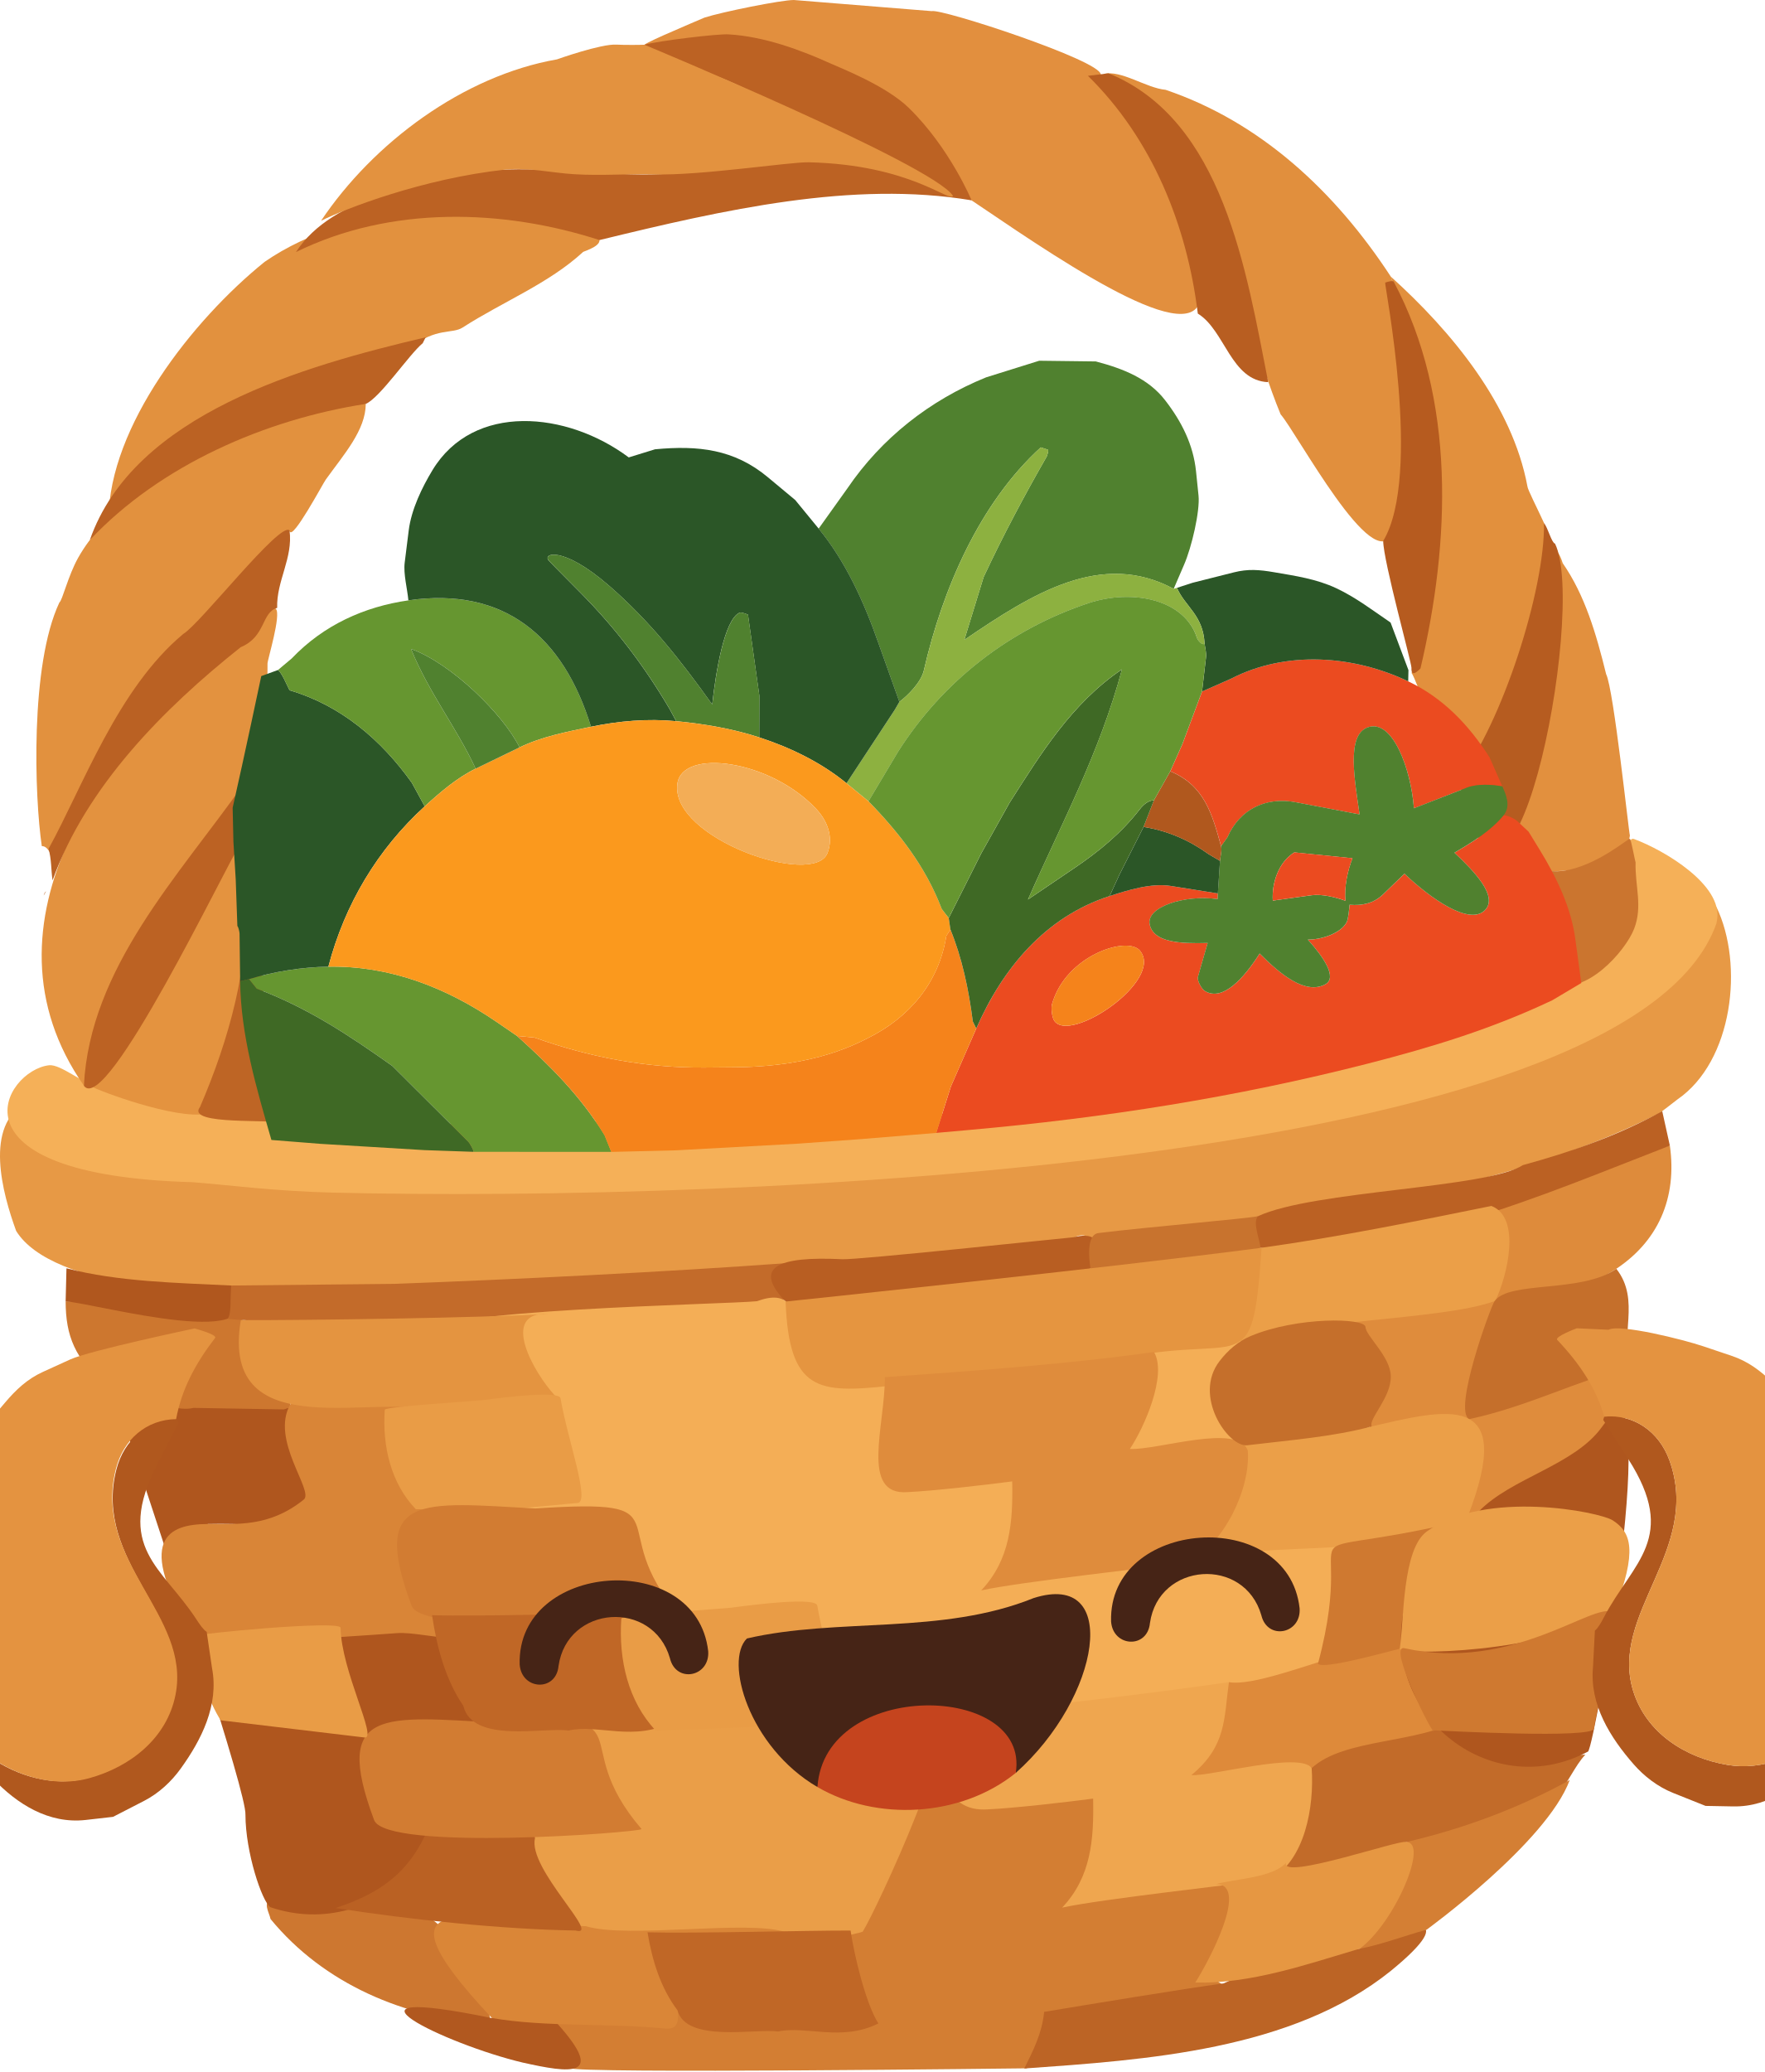
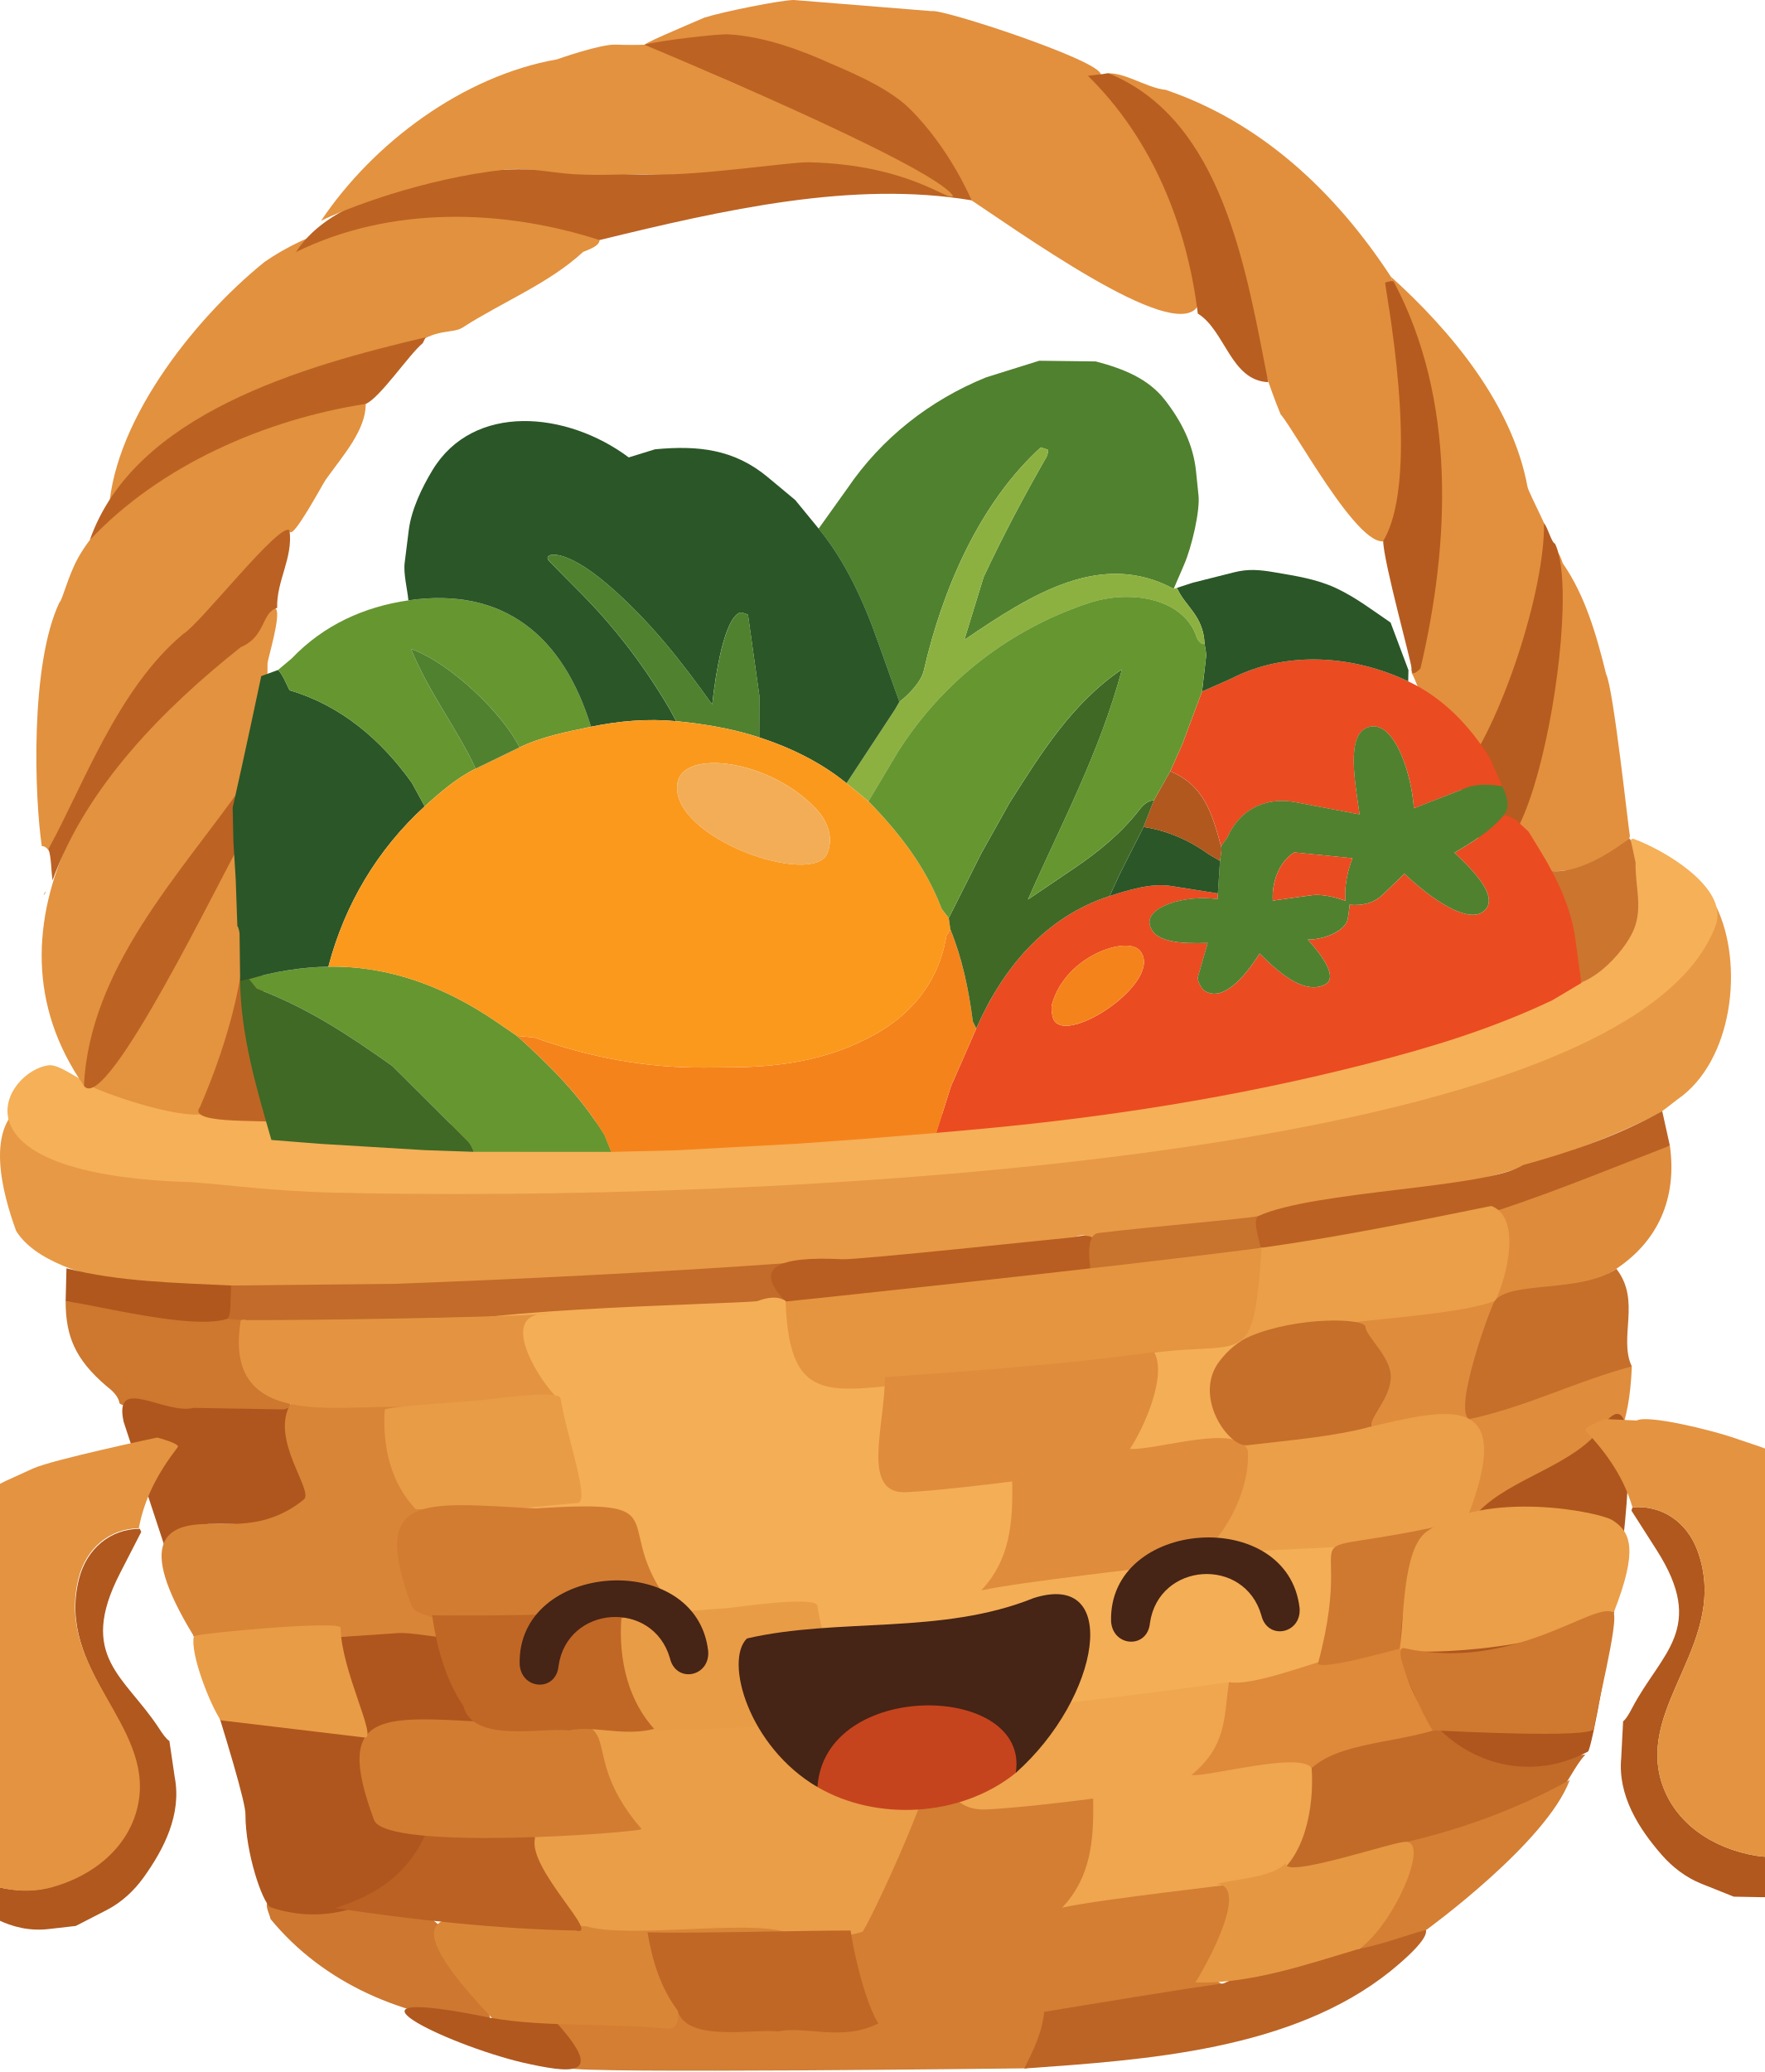
<svg xmlns="http://www.w3.org/2000/svg" width="534" height="627" viewBox="0 0 534 627" fill="none">
  <g id="cesto">
    <g id="corpo">
      <path d="M519.51 274.461C527.873 291.803 524.535 321.143 507.693 332.701C507.693 332.701 502.015 337.133 502.043 336.969C448.676 363.778 386.763 368.094 330.057 375.547C329.626 372.89 324.216 373.389 324.274 376.4C296.382 377.59 264.873 386.021 238.65 382.443C194.088 387.728 26.303 407.208 4.885 372.477C0.751 361.14 -4.956 340.518 8.012 333.593C30.159 377.292 202.634 355.213 250.716 355.05C339.227 343.357 461.02 342.916 519.49 274.461" fill="#E79945" />
      <path d="M519.5 279.449C493.632 352.834 223.994 363.883 100.618 360.891C82.989 360.459 68.717 358.531 58.185 357.735C-17.895 355.587 1.317 323.877 14.841 322.352C18.352 321.959 25.229 328.021 28.874 328.404C33.957 328.941 41.448 330.083 49.217 331.464C65.187 334.303 99.103 340.422 118.631 340.298C172.44 339.952 267.598 337.727 290.828 336.902C331.87 330.764 381.593 324.433 423.978 313.019C442.528 307.389 465.433 298.786 478.544 290.575C496.03 283.535 489.977 252.19 494.581 253.897C503.847 257.331 521.428 267.815 519.701 278.298" fill="#F5B058" />
      <path d="M286.004 518.845C315.709 522.777 345.769 527.947 325.876 574.716L366.074 568.567C366.697 571.128 371.426 569.881 373.143 569.881C376.02 580.998 360.77 595.433 369.719 600.354L369.162 602.378L317.454 610.578L310.807 625.886C310.807 625.886 173.505 627.584 172.334 625.79C169.006 624.352 172.21 619.009 169.275 614.77C167.155 616.631 166.637 614.894 167.999 612.401C176.746 607.595 191.968 613.494 202.692 611.614C202.883 607.01 207.305 607.269 209.78 611.902C226.507 613.427 246.122 614.559 262.6 611.259C258.888 603.567 256.481 595.376 255.368 586.695C250.688 584.269 277.966 513.263 285.994 518.845H286.004Z" fill="#D37E33" />
      <path d="M479.83 530.987C476.722 534.172 474.42 539.965 471.466 542.756C457.999 548.943 440.562 558.908 425.484 557.431C427.584 560.97 392.326 566.265 391.501 567.282C388.278 567.138 386.705 566.418 389.247 563.685C404.047 513.329 385.602 538.344 436.955 520.043C456.225 520.225 444.235 533.001 479.83 530.978V530.987Z" fill="#C26B29" />
      <path d="M421.014 596.353C391.108 620.447 346.958 623.315 310.011 625.943C312.706 620.486 315.335 615.479 316.035 608.803C327.909 606.827 358.842 601.715 370.304 600.19C382.331 594.704 398.014 590.292 411.538 589.668C426.836 580.604 442.749 578.638 421.004 596.353H421.014Z" fill="#BC6425" />
      <path d="M73.685 399.487C78.577 403.899 87.871 424.933 87.871 424.933C89.665 436.482 36.508 426.458 36.173 424.607C35.914 423.197 35.089 421.634 32.288 419.495C22.601 411.237 19.896 404.225 19.867 393.799C35.501 393.54 72.793 398.672 73.685 399.487Z" fill="#CD772F" />
      <path d="M505.41 346.676C507.625 362.359 502.014 375.921 488.164 384.611C473.288 393.953 449.99 397.742 449.75 394.826C449.184 388.169 450.086 380.371 450.143 378.415C451.179 376.583 452.675 365.044 455.006 363.96C464.435 359.577 491.07 349.899 505.41 346.667V346.676Z" fill="#DE8B3B" />
      <path d="M101.558 577.391C111.869 577.516 126.17 574.849 133.585 583.367C133.095 594.896 152.202 607.777 147.492 612.419C122.324 610.578 98.01 600.372 81.877 580.7C81.474 578.619 79.21 575.482 82.529 574.504C85.483 575.128 101.223 573.142 101.558 577.391Z" fill="#CD7730" />
      <path d="M475.101 538.651C468.089 557.604 431.766 583.952 431.766 583.952C425.417 585.65 417.993 588.499 411.547 589.688C415.336 580.336 427.815 569.67 425.493 557.441C442.634 553.461 459.428 547.313 475.101 538.651Z" fill="#D47F34" />
      <path d="M69.964 389.004C84.677 410.029 29.497 394.5 19.867 393.8L20.117 383.796C35.808 387.892 53.62 388.189 69.954 389.004H69.964Z" fill="#B0571E" />
      <path d="M148.864 610.684C152.038 608.334 165.303 610.012 168.584 612.247C183.69 629.042 172.43 627.315 158.215 624.15C134.822 618.635 96.091 599.836 148.854 610.684H148.864Z" fill="#B1581F" />
      <path d="M238.66 382.194L239.878 383.882C237.461 391.498 245.029 388.055 247.446 391.834C250.141 395.891 238.919 395.824 237.595 393.359C213.031 397.08 183.317 400.754 158.177 397.963C132.088 402.787 68.516 399.516 68.909 399.037C70.002 397.685 69.666 394.088 69.954 389.004L119.408 388.505C155.894 387.163 202.519 384.851 238.65 382.185L238.66 382.194Z" fill="#C36B2A" />
      <path d="M505.41 346.676C465.557 362.1 424.774 380.419 381.449 377.638C379.137 374.597 376.298 370.089 380.778 368.017C397.611 360.229 450.134 359.606 460.934 352.566C475.417 348.614 489.891 343.588 503.099 336.241L505.41 346.676Z" fill="#BB6123" />
      <path d="M324.974 374.396C335.467 371.71 332.618 381.388 328.35 386.03C299.134 387.479 265.593 399.756 238.257 394.356C227.418 383.479 235.235 380.074 254.956 381.052C259.512 381.282 318.624 374.99 324.983 374.396H324.974Z" fill="#B85E22" />
      <path d="M380.777 368.008C378.878 369.888 381.641 375.988 381.449 377.628C380.183 388.534 342.574 381.398 330.124 384.179C330.124 384.179 328.053 373.677 332.474 373.13C346.986 371.327 378.811 368.641 380.768 368.008H380.777Z" fill="#C8732E" />
      <path d="M85.953 426.488C91.372 424.464 92.792 427.514 90.212 435.648C98.029 475.328 105.107 460.231 62.866 461.18C66.338 505.887 116.032 477.227 137.028 491.586C141.872 494.895 148.24 504.419 149.353 513.215C159.376 524.206 139.052 524.139 131.292 524.561C145.689 555.849 114.085 588.077 81.838 577.133C79.268 575.397 74.299 560.453 74.29 549.173C74.654 542.498 51.126 471.961 37.429 430.267C34.226 415.87 49.85 428.214 58.569 426.037L85.943 426.498L85.953 426.488Z" fill="#AF561E" />
      <path d="M229.116 393.751C248.319 386.721 234.977 416.052 250.093 418.095C292.411 417.606 361.326 397.55 401.965 396.293C406.972 386.165 406.713 454.341 403.797 502.27C403.27 511.123 274.436 522.009 227.15 523.026C220.388 522.163 169.956 516.801 148.25 489.974C123.37 459.233 127.523 406.393 130.698 403.583C126.487 396.312 220.158 394.711 229.116 393.751Z" fill="#F4AE56" />
      <path d="M282.656 518.528C293.312 518.193 264.797 578.84 261.104 584.547C260.826 584.988 199.996 599.183 175.969 584.345C153.007 570.159 155.703 527.727 168.047 523.746C191.009 516.332 263.281 519.814 282.656 518.528Z" fill="#EA9E48" />
      <path d="M371.953 509.032C376.03 515.996 370.802 528.005 366.467 534.45C374.792 534.901 394.302 526.47 396.997 535.035C397.802 546.746 394.992 562.899 384.451 568.701C373.852 570.255 333.453 574.629 321.473 577.257C330.268 567.963 331.103 556.626 330.853 544.272C323.142 545.298 306.846 547.168 299.173 547.514C284.718 548.607 284.085 533.548 283.989 518.988C309.733 517.185 346.689 512.658 371.953 509.032Z" fill="#EFA64F" />
      <path d="M177.37 582.887C190.079 586.753 226.392 580.835 237.806 584.691C239.974 588.412 198.913 586.014 198.28 586.695C199.546 593.285 201.627 599.749 205.32 605.379C204.706 608.756 206.874 614.28 201.387 613.868C184.66 612.142 165.189 613.504 148.874 610.664C109.241 568.51 144.759 581.813 177.37 582.878V582.887Z" fill="#DA8637" />
      <path d="M205.042 608.305C199.996 601.649 197.397 593.323 195.978 584.729C209.809 585.122 244.156 584.154 257.44 584.192C258.466 591.299 261.977 606.253 265.852 612.305C254.802 617.878 243.887 612.919 235.523 614.741C228.675 613.782 207.718 618.261 205.042 608.315V608.305Z" fill="#C06726" />
      <path d="M425.484 557.431C432.764 557.086 422.088 581.976 411.538 589.678C395.529 594.416 378.581 600.373 361.767 599.931C365.69 593.831 378.313 570.294 368.078 570.121C373.661 568.577 385.199 568.241 389.247 563.695C387.453 569.171 424.246 556.415 425.484 557.431Z" fill="#E69742" />
      <path d="M434.384 502.472C436.063 508.706 438.47 514.989 442.393 520.12C428.994 527.832 406.943 525.885 396.997 535.045C393.62 529.913 365.767 537.711 360.597 537.145C371.301 528.35 370.428 519.88 371.953 509.032C385.794 511.43 435.075 484.679 434.375 502.462L434.384 502.472Z" fill="#DE8A3A" />
      <path d="M132.29 427.639C130.045 437.201 128.798 451.138 134.822 459.032C137.316 460.902 150.178 487.413 150.178 487.413C148.413 501.292 129.355 493.542 120.185 494.194C103.323 495.393 60.737 498.511 58.684 495.154C40.518 465.516 51.059 461.247 62.876 461.171C71.575 461.113 81.445 462.235 91.938 453.785C95.17 451.186 81.656 435.763 87.881 424.924C88.399 424.013 138.045 421.308 132.299 427.639H132.29Z" fill="#D98537" />
      <path d="M165.898 397.588C151.108 396.898 161.448 415.352 168.076 422.44C156.345 425.95 142.466 421.538 132.29 427.638C117.068 420.215 66.223 439.436 72.88 399.487C94.019 399.526 145.555 398.806 165.908 397.588H165.898Z" fill="#E49440" />
      <path d="M443.823 425.557C457.241 425.461 493.027 408.206 493.891 413.683C492.461 449.718 475.619 451.138 445.751 460.883C439.411 455.905 455.563 434.871 440.331 428.962C386.015 442.486 438.758 419.591 409.034 402.749C401.188 395.21 455.448 389.464 453.846 394.279C453.846 394.279 451.486 419.438 443.823 425.567V425.557Z" fill="#DF8C3C" />
      <path d="M451.39 364.929C460.474 368.401 456.273 386.002 452.58 393.646C436.054 399.794 390.312 399.228 377.497 406.767C367.887 405.185 377.986 379.364 381.833 377.58C404.872 374.386 428.38 369.6 451.39 364.929Z" fill="#EB9F48" />
      <path d="M161.927 556.251C159.635 565.459 182.386 586.378 174.195 584.182C152.096 583.846 123.513 580.844 101.568 577.382C117.356 572.193 125.537 564.778 131.014 549.777C139.474 552.405 160.163 546.871 161.937 556.251H161.927Z" fill="#BA6123" />
      <path d="M381.842 377.581C378.984 419.716 376.586 402.394 336.321 411.698C328.475 412.494 275.846 419.333 269.334 419.352C247.733 421.702 238.784 421.078 237.777 393.857C237.777 393.857 334.94 383.748 381.842 377.581Z" fill="#E59540" />
      <path d="M212.782 519.986C212.782 519.986 148.653 526.058 147.569 520.466C141.181 513.32 134.131 498.117 138.889 490.665L180.621 487.576C191.623 484.689 238.478 519.603 212.782 519.986Z" fill="#F2AA54" />
      <path d="M174.732 454.821L141.239 457.909C141.239 457.909 141.574 457.928 139.263 456.854L125.854 456.701C118.286 448.817 115.687 437.594 116.454 426.574C116.943 425.624 143.665 423.965 146.178 423.687C153.602 422.708 169.265 420.809 169.658 423.14C171.807 435.782 178.799 454.715 174.742 454.83L174.732 454.821Z" fill="#E99C46" />
      <path d="M150.696 521.291C197.521 518.221 170.56 526.058 194.193 553.489C193.282 554.554 116.809 560.328 113.231 550.765C100.378 516.361 116.435 519.478 150.696 521.291Z" fill="#D27C32" />
      <path d="M444.11 459.243C422.884 472.124 383.712 465.928 360.597 472.335C377.152 453.766 373.257 437.816 375.147 437.365C380.537 436.885 409.12 431.197 414.002 431.917C437.924 426.363 459.265 420.416 444.11 459.253V459.243Z" fill="#EB9F48" />
      <path d="M455.822 457.008C438.758 465.046 431.872 484.066 434.385 502.472C433.991 501.014 432.86 499.729 433.445 496.573C430.375 496.669 401.198 505.752 398.896 503.479C412.727 451.8 379.387 476.863 455.822 457.008Z" fill="#CF7930" />
      <path d="M410.482 427.418L410.693 421.5C410.789 423.159 412.842 425.768 410.482 427.418Z" fill="#EB9F48" />
      <path d="M425.522 484.584C416.372 517.789 450.594 546.036 480.645 530.028C482.908 527.899 504.173 404.676 484.894 431.744C476.559 443.455 457.443 447.129 447.487 457.459C431.651 473.879 423.019 484.852 425.522 484.584Z" fill="#AF561E" />
      <path d="M493.881 413.472C476.703 418.076 462.239 425.663 444.715 429.432C439.612 427.063 451.141 395.449 452.359 393.732C456.762 387.479 478.784 391.373 489.2 383.939C496.787 393.598 489.795 404.734 493.881 413.481V413.472Z" fill="#C56F2B" />
      <path d="M349.269 409.108C353.346 416.071 346.305 432.012 341.97 438.458C350.296 438.909 374.984 430.459 377.67 439.024C378.475 450.735 370.495 466.907 359.954 472.709C349.356 474.263 308.956 478.637 296.976 481.265C305.772 471.971 306.606 460.634 306.357 448.28C298.645 449.306 282.349 451.176 274.676 451.522C260.221 452.615 267.904 431.293 267.818 416.733C293.562 414.93 324.015 412.743 349.269 409.117V409.108Z" fill="#DF8C3C" />
      <g>
        <path d="M488.529 487.663C467.303 500.544 423.373 500.88 423.661 498.904C424.975 490.157 424.39 468.758 431.871 463.415C449.769 450.62 484.126 457.497 488.116 460.068C493.66 463.646 495.78 469.074 488.529 487.663Z" fill="#EB9F48" />
        <path d="M433.905 523.621C436.974 523.717 482.62 526.249 482.496 523.027C482.39 520.331 490.495 489.13 488.183 487.874C482.179 484.603 458.152 506.03 425.023 498.76C419.729 497.599 434.49 526.767 433.905 523.621Z" fill="#CF7930" />
        <path d="M66.827 520.581C63.595 515.91 57.466 500.333 58.674 495.153C59.307 494.3 103.074 490.214 103.093 492.573C103.208 505.397 114.382 526.316 110.354 525.779" fill="#E99C46" />
        <path d="M415.153 431.648C403.241 434.842 390.206 435.801 377.497 437.346C371.876 438.027 360.875 422.507 369.152 411.832C371.665 408.59 374.763 405.885 378.494 404.312C392.661 398.366 413.158 398.778 413.273 401.54C413.389 404.303 420.784 410.393 420.947 416.398C421.119 422.901 414.098 429.375 415.163 431.648H415.153Z" fill="#C56F2B" />
        <path d="M162.052 456.471C208.878 453.402 181.916 461.238 205.55 488.67C204.638 489.734 128.165 495.509 124.587 485.946C111.735 451.541 127.791 454.658 162.052 456.471Z" fill="#D27C32" />
        <path d="M140.231 516.197C134.956 508.457 132.251 498.77 130.764 488.766C145.209 489.226 181.081 488.094 194.96 488.142C196.025 496.41 199.699 513.809 203.746 520.849C192.208 527.333 180.813 521.559 172.065 523.679C164.91 522.557 143.022 527.774 140.231 516.197Z" fill="#C06726" />
        <path d="M253.028 521.626L198.528 523.746C190.088 514.855 187.191 502.203 188.054 489.773C188.601 488.708 218.393 486.838 221.193 486.512C229.461 485.409 246.927 483.27 247.369 485.888C249.766 500.141 257.564 521.502 253.037 521.626H253.028Z" fill="#E99C46" />
      </g>
    </g>
    <g id="rosto">
      <g id="boca" transform="translate(277.0 516.0) scale(1.18) translate(-277.0 -512.0)">
        <path d="M302.789 529.376C294.08 505.292 260.97 510.251 251.925 532.992C234.286 522.652 228.004 500.63 233.835 494.895C257.085 489.485 283.807 494.05 307.364 484.536C329.866 477.352 324.59 510.03 302.779 529.376H302.789Z" fill="#462416" />
        <path d="M302.789 529.376C288.574 540.848 266.878 541.749 251.925 532.983C253.814 505.138 306.558 506.241 302.789 529.376Z" fill="#C5441E" />
      </g>
      <g id="olho-esq" transform="translate(185.0 490.0) rotate(-4.0) scale(1.3 1.3)">
        <path d="M-22 9C-21-15 21-15 22 9C22 15 14 16 13 10C10-4-10-4-13 10C-14 16-22 15-22 9Z" fill="#462416" />
      </g>
      <g id="olho-dir" transform="translate(364.0 477.0) rotate(-4.0) scale(-1.3 1.3)">
        <path d="M-22 9C-21-15 21-15 22 9C22 15 14 16 13 10C10-4-10-4-13 10C-14 16-22 15-22 9Z" fill="#462416" />
      </g>
    </g>
    <g id="alca">
      <path d="M333.146 22.521C340.474 32.151 369.421 83.686 362.285 93.009C354.362 103.368 308.927 70.421 289.092 57.29C263.646 37.474 196.371 15.001 195.325 13.562C194.193 13.812 197.099 12.316 201.109 10.551C206.432 8.201 213.204 5.333 213.204 5.333C218.527 3.606 236.434 0 240.271 0L281.975 3.367C284.968 2.523 333.127 18.329 333.146 22.511V22.521Z" fill="#E28F3E" />
      <path d="M180.161 70.805C183.633 73.442 179.317 75.15 176.516 76.214C166.08 85.835 152.249 91.244 140.039 99.1C136.788 101.191 132.069 98.965 124.137 105.277C88.082 110.485 54.761 132.545 32.864 156.927C33.065 129.054 58.204 96.903 80.092 79.236C106.651 60.906 148.058 59.429 180.161 70.805Z" fill="#E2913E" />
      <path d="M420.937 83.686C422.683 86.065 428.783 139.816 421.445 161.32C415.71 174.585 392.604 131.107 387.597 125.38C373.133 90.314 370.399 44.687 333.98 22.396C339.304 21.044 346.852 26.636 352.799 27.182C381.516 36.937 404.056 57.875 420.937 83.686Z" fill="#E18F3D" />
      <path d="M110.708 122.225C110.66 130.176 104.119 137.447 98.604 145.12C97.702 146.377 88.542 163.584 87.679 160.773C87.65 160.697 81.176 167.727 77.522 171.717C70.098 179.813 61.744 188.579 54.147 195.984C36.892 213.815 25.066 235.06 17.632 258.617C15.273 260.66 15.196 255.979 12.654 256.046C10.458 241.285 9.038 201.202 17.987 182.287C18.869 181.741 20.596 174.25 23.646 168.802C27.483 161.944 32.969 156.62 36.46 153.455C56.9 134.915 89.281 118.571 110.708 122.215V122.225Z" fill="#E2913E" />
      <path d="M294.06 60.618C258.13 54.585 219.16 63.448 181.446 72.646C152.278 63.218 118.247 62.163 89.569 76.281C100.618 59.17 128.645 54.902 148.058 51.622C178.194 48.782 217.376 62.815 240.587 35.796C225.078 24.9 208.005 18.502 188.985 15.989C190.769 14.08 193.052 14.071 195.037 13.534C199.507 12.325 217.155 10.205 220.493 10.397C231.322 11.021 242.573 15.222 251.1 19.087C254.553 20.651 268.182 25.907 275.136 32.717C287.49 44.812 294.051 60.599 294.051 60.599L294.06 60.618Z" fill="#BC6223" />
      <path d="M441.636 235.463C438.183 233.228 428.495 204.866 427.248 203.715C434.087 163.104 435.142 122.628 420.927 83.686C439.41 100.337 457.721 122.561 462.296 147.163C462.315 148.046 465.212 153.657 467.331 158.289C468.051 159.853 468.674 181.587 463.485 201.039C459.025 217.757 448.964 232.902 441.645 235.463H441.636Z" fill="#E2903D" />
      <path d="M493.315 252.814C491.665 267 449.021 266.156 450.661 256.89C461.49 243.683 465.154 146.165 472.981 170.422C479.676 180.072 483.1 191.706 486.121 204.002C488.404 208.462 493.056 252.689 493.315 252.814Z" fill="#E2903E" />
      <path d="M335.505 22.185C370.274 36.304 377.228 82.142 383.847 115.645C372.481 115.175 370.821 99.982 362.534 94.889C359.273 68.167 348.694 41.982 329.28 22.943L335.515 22.185H335.505Z" fill="#B85E21" />
      <path d="M470.65 164.504C480.606 184.695 456.426 306.162 441.626 235.463C454.498 219.186 467.638 178.489 467.312 158.289C468.549 159.776 469.557 164.159 470.64 164.504H470.65Z" fill="#B65C20" />
      <path d="M80.965 200.808C81.56 253.456 35.204 273.522 25.401 328.548C-8.783 279.545 31.952 224.183 72.745 192.703C73.656 191.994 81.579 182.182 83.497 184.234C85.185 186.037 80.955 199.629 80.965 200.808Z" fill="#E3923F" />
      <path d="M74.951 255.547C77.781 262.233 74.107 307.975 64.017 336.596C56.42 339.732 32.979 331.253 28.221 329.047C41.793 303.85 71.335 253.581 74.145 254.233C74.289 254.272 74.778 255.145 74.951 255.547Z" fill="#E4933F" />
      <path d="M72.774 255.317C68.544 261.628 32.144 338.025 25.392 328.558C27.195 292.897 54.099 265.072 73.618 237.419C76.255 239.836 76.85 253.427 73.148 254.866C73.119 254.876 73.004 254.962 72.774 255.317Z" fill="#BC6223" />
      <path d="M84.734 339.991C83.804 338.37 56.027 340.806 60.535 334.984C69.139 315.053 76.044 291.189 74.241 269.042C78.644 264.649 80.044 324.146 84.734 339.981V339.991Z" fill="#BE6525" />
      <path d="M495.032 260.947C494.849 268.247 497.238 274.184 494.6 281.042C491.962 287.9 479.724 301.587 470.247 297.539C460.349 293.309 450.891 270.203 450.613 260.314C454.085 258.578 464.214 264.621 473 263.518C483.33 262.213 493.497 253.044 493.324 253.869C493.622 253.725 494.888 260.784 495.041 260.947H495.032Z" fill="#CB752F" />
      <path d="M127.935 103.867C123.887 107.157 115.082 120.316 110.708 122.225C80.39 126.915 48.517 140.717 27.185 163.42C40.537 125.179 92.024 110.725 128.827 102.073L127.935 103.867Z" fill="#BB6223" />
      <path d="M419.249 85.528C419.872 85.269 421.599 84.818 421.819 85.221C440.734 120.786 438.94 164.044 429.924 202.285C427.497 204.76 427.143 203.561 427.2 202.094C427.258 200.626 418.702 169.876 418.645 163.708C430.576 143.873 418.884 85.681 419.249 85.528Z" fill="#B65B1F" />
      <path d="M87.631 160.495C88.753 168.859 83.631 175.784 83.89 183.956C79.085 185.28 80.524 192.646 72.841 195.85C49.457 214.428 26.12 238.014 15.905 266.395C15.435 263.221 15.608 259.998 14.687 256.861C25.008 238.215 35.52 208.472 55.451 191.85C60.631 188.771 84.763 157.723 87.621 160.495H87.631Z" fill="#BA6123" />
      <path d="M195.047 13.543C195.047 13.543 282.311 49.752 288.44 59.266C287.375 61.405 275.625 49.867 244.865 49.109C239.12 48.965 211.995 53.204 197.761 52.773C190.213 52.543 182.319 53.224 173.85 52.725C167.03 52.322 159.712 50.576 152.892 51.325C127.906 54.058 104.608 63.132 97.175 66.805C112.943 43.277 140.126 22.953 168.574 17.965C168.574 17.965 181.974 13.188 186.625 13.505C189.091 13.668 195.047 13.553 195.047 13.553V13.543Z" fill="#E3923F" />
    </g>
    <g id="frutas">
      <g>
        <path d="M156.47 313.471C166.416 322.391 175.845 331.781 182.99 343.559L185.014 348.566L143.329 348.547C143.368 348.029 142.322 346.063 141.708 345.449L118.756 322.573C105.548 313.212 92.859 304.81 77.704 299.189L75.383 296.283C82.941 294.01 91.382 292.657 99.39 292.513C117.749 292.187 134.812 298.642 150.245 309.203L156.479 313.471H156.47Z" fill="#669630" />
        <path d="M75.373 296.283L77.695 299.189C92.849 304.81 105.539 313.212 118.746 322.573L141.699 345.449C142.313 346.063 143.358 348.039 143.32 348.547L128.559 348.039L96.935 346.13L82.145 344.96C77.57 329.134 72.889 313.327 72.678 296.935L75.364 296.273L75.373 296.283Z" fill="#3F6925" />
      </g>
      <path d="M84.15 202.737C85.416 203.83 86.605 206.871 87.641 208.885C103.083 213.402 115.399 223.867 124.674 236.921L128.539 243.999C114.315 256.986 104.349 273.58 99.381 292.513C91.372 292.657 82.931 294 75.373 296.283L72.688 296.945L72.505 282.509C72.505 281.991 72.064 280.217 71.844 280.255L71.345 266.117L70.645 254.675L70.415 244.441C73.935 228.96 79.076 204.588 79.076 204.588L84.159 202.737H84.15Z" fill="#2B5627" />
      <path d="M178.885 219.915C171.567 221.44 163.989 222.888 157.247 226.159C152.364 216.232 136.673 200.77 124.395 196.368C129.863 209.748 138.255 220.27 143.962 232.595C138.342 235.319 133.124 239.817 128.539 243.999L124.674 236.921C115.399 223.867 103.083 213.402 87.641 208.885C86.595 206.87 85.415 203.83 84.149 202.736L88.302 199.245C97.961 189.116 110.296 183.582 123.609 181.673C152.71 177.511 170.492 192.646 178.885 219.915Z" fill="#669630" />
      <g id="tomate">
        <path d="M462.641 251.663L466.056 257.226C471.207 265.638 475.571 274.759 476.808 284.265L478.602 297.472L469.854 302.671C451.813 311.246 433.493 316.866 413.964 321.864C374.14 332.05 334.297 338.284 293.38 341.929L283.366 342.821L287.807 328.769L295.49 311.226C303.47 293.003 316.409 277.426 335.841 271.153C341.222 269.417 348.387 267.125 354.43 268.103L368.606 270.357L368.539 272.074C358.343 270.673 346.91 274.539 347.975 279.709C349.116 285.253 357.298 285.598 365.527 285.358L362.582 295.602C362.266 296.715 363.695 299.275 364.673 299.88C370.093 303.208 376.548 295.938 381.257 288.543C387.636 294.959 395.175 301.079 401.121 297.875C404.872 295.861 400.565 289.578 395.827 284.332C399.865 284.38 405.84 282.5 407.605 279.037C408.114 278.04 408.372 274.827 408.478 273.791C412.363 274.136 415.844 273.311 418.587 270.664L425.091 264.391C432.821 271.757 445.022 280.476 449.626 275.239C453.242 271.124 446.441 263.873 440.216 258.041C445.827 254.752 451.295 251.327 455.083 246.733C456.215 246.666 458.421 247.731 459.236 248.488L462.651 251.673L462.641 251.663ZM345.02 287.67C341.232 283.104 322.586 289.041 318.404 303.86C318.078 305.021 318.404 307.774 319.018 308.781C323.574 316.166 352.483 296.667 345.02 287.679V287.67Z" fill="#EB4B20" />
        <path d="M426.203 206.17C436.773 211.196 444.552 219.349 450.834 229.18L454.709 237.976C451.525 237.391 447.132 237.141 444.005 238.359L427.949 244.604C427.105 232.998 421.513 217.287 413.888 220.145C407.452 222.553 410.051 236.173 411.499 246.455L392.134 242.772C383.175 241.064 375.205 244.901 371.512 253.38L369.594 256.075C366.937 246.503 364.606 237.669 354.209 233.391L357.854 225.219L363.82 209.249L372.596 205.374C389.381 196.732 409.686 198.315 426.213 206.17H426.203Z" fill="#EB4B20" />
        <path d="M420.88 188.388L426.289 202.784L426.213 206.17C409.686 198.315 389.381 196.732 372.596 205.374L363.82 209.249L365.047 198.698C365.153 197.806 364.75 195.668 364.587 194.814C364.184 186.095 358.688 183.611 356.223 177.885L360.961 176.35L373.43 173.204C377.766 172.111 381.142 172.389 385.717 173.175C392.105 174.278 398.388 175.17 404.44 178C410.319 180.753 415.528 184.743 420.889 188.397L420.88 188.388Z" fill="#2B5627" />
        <path d="M454.709 237.966C455.822 240.479 457.366 243.942 455.074 246.723C451.285 251.318 445.808 254.742 440.207 258.032C446.432 263.863 453.232 271.115 449.616 275.229C445.012 280.466 432.812 271.757 425.081 264.381L418.578 270.654C415.835 273.302 412.353 274.126 408.468 273.781C408.363 274.817 408.104 278.03 407.595 279.028C405.821 282.481 399.846 284.37 395.817 284.322C400.555 289.578 404.862 295.851 401.112 297.865C395.165 301.069 387.616 294.959 381.248 288.533C376.548 295.928 370.083 303.198 364.664 299.87C363.685 299.266 362.256 296.714 362.573 295.592L365.517 285.348C357.297 285.588 349.116 285.243 347.965 279.699C346.9 274.529 358.324 270.664 368.529 272.064L368.596 270.347L369.249 260.487C369.316 259.413 369.901 257.226 369.584 256.056L371.503 253.361C375.186 244.882 383.166 241.045 392.124 242.752L411.49 246.436C410.041 236.153 407.442 222.534 413.878 220.126C421.513 217.268 427.095 232.979 427.939 244.584L443.995 238.34C447.122 237.122 451.515 237.372 454.7 237.957L454.709 237.966ZM407.202 272.573C406.828 268.496 407.816 263.547 409.351 259.71L391.75 257.945C386.964 260.88 384.902 267.192 385.228 272.534L396.997 270.904C400.009 270.482 404.191 271.47 407.193 272.582L407.202 272.573Z" fill="#50812F" />
        <path d="M346.114 250.224C353.403 251.375 359.974 254.253 365.844 258.502L369.258 260.497L368.606 270.357L354.43 268.103C348.387 267.124 341.222 269.417 335.841 271.153L338.795 264.727L346.123 250.224H346.114Z" fill="#2B5627" />
        <path d="M345.02 287.67C352.473 296.657 323.564 316.157 319.018 308.771C318.394 307.764 318.078 305.011 318.404 303.851C322.586 289.032 341.232 283.095 345.02 287.66V287.67Z" fill="#F5831B" />
        <path d="M369.584 256.075C369.91 257.245 369.325 259.432 369.248 260.506L365.834 258.511C359.964 254.272 353.384 251.385 346.104 250.234L349.231 242.206L354.19 233.401C364.587 237.678 366.918 246.503 369.574 256.085L369.584 256.075Z" fill="#B0581E" />
        <path d="M407.202 272.572C404.2 271.469 400.018 270.482 397.006 270.894L385.238 272.525C384.912 267.182 386.974 260.88 391.76 257.936L409.36 259.701C407.826 263.528 406.838 268.486 407.212 272.563L407.202 272.572Z" fill="#EB4B20" />
      </g>
      <g>
        <path d="M355.225 178.182C333.328 166.432 312.428 179.64 291.864 193.644L297.705 174.633C303.594 162.068 309.886 150.213 316.802 138.157C316.965 137.725 317.512 136.19 317.109 136.066L314.999 135.385C296.506 152.218 285.274 178.23 279.615 202.871C278.791 206.487 274.685 210.534 272.201 212.386L265.804 194.459C261.42 181.971 255.876 169.847 247.771 159.968L256.471 147.787C266.811 132.594 281.371 121.122 298.463 114.187L314.538 109.161L331.659 109.372C340.032 111.578 347.562 114.561 352.626 121.093C357.69 127.615 361.182 134.646 361.997 142.636L362.755 149.993C363.225 154.549 360.721 165.569 358.324 171.008L355.225 178.201V178.182Z" fill="#50812F" />
        <path d="M355.225 178.182L356.213 177.875C358.678 183.611 364.165 186.085 364.577 194.804C363.896 195.389 362.515 193.778 362.285 193.049C358.621 181.414 342.795 178.115 329.501 182.517C305.532 190.45 285.418 206.18 271.904 227.348L262.868 242.484L256.212 237.017L270.791 214.831L272.211 212.376C274.695 210.525 278.79 206.477 279.625 202.861C285.284 178.22 296.516 152.199 315.008 135.375L317.118 136.056C317.521 136.19 316.974 137.725 316.811 138.147C309.896 150.213 303.604 162.059 297.715 174.624L291.873 193.634C312.438 179.621 333.337 166.413 355.235 178.172L355.225 178.182Z" fill="#8DB140" />
        <path d="M247.781 159.958C255.886 169.838 261.43 181.961 265.813 194.449L272.211 212.376L270.791 214.831L256.212 237.017C248.549 230.725 239.274 226.217 229.788 223.128L229.826 210.515L226.383 185.99C225.663 185.702 224.33 185.194 223.822 185.414C219.256 187.457 216.628 203.341 215.563 213.191C205.828 199.562 196.476 187.755 184.295 177.194C170.138 164.917 163.971 167.478 166.177 169.742L168.431 172.053L175.595 179.276C186.232 189.989 195.018 201.547 202.653 214.534L204.658 218.227C196.064 217.402 187.288 218.16 178.876 219.905C170.483 192.637 152.7 177.501 123.6 181.664C123.293 178.201 122.056 173.693 122.487 170.25L123.705 160.505C124.501 154.165 127.715 147.528 130.889 142.281C143.272 121.794 171.577 124.422 190.299 138.416L198.251 135.96C211.334 134.723 222.22 135.931 232.377 144.391L240.684 151.307L247.772 159.949L247.781 159.958Z" fill="#2B5627" />
        <path d="M229.797 223.128C221.769 220.51 213.079 219.032 204.677 218.227L202.672 214.534C195.037 201.547 186.242 189.999 175.614 179.276L168.45 172.053L166.196 169.742C163.99 167.478 170.157 164.917 184.314 177.194C196.495 187.754 205.847 199.571 215.582 213.191C216.647 203.341 219.275 187.457 223.841 185.414C224.349 185.184 225.682 185.692 226.402 185.99L229.845 210.515L229.807 223.128H229.797Z" fill="#50812F" />
      </g>
      <g id="laranja">
        <path d="M295.48 311.236L287.797 328.779L283.356 342.83L260.557 344.701L241.614 346.072L204.572 348.096L185.014 348.576L182.991 343.569C175.845 331.781 166.416 322.4 156.47 313.48L161.755 313.969C178.492 319.955 195.584 323.197 213.281 323.043L222.258 322.966C236.32 322.842 250.179 320.636 262.552 314.2C275.29 307.888 284.172 297.328 286.416 283.219L287.653 281.281C291.164 289.828 293.207 299.438 294.435 309.107L295.48 311.245V311.236Z" fill="#F5831B" />
        <path d="M204.677 218.236C213.079 219.042 221.779 220.519 229.797 223.138C239.274 226.226 248.558 230.734 256.222 237.026L262.878 242.493C272.134 251.998 280.172 262.242 285.054 275.085L287.164 277.819L287.663 281.281L286.426 283.219C284.181 297.328 275.299 307.888 262.562 314.2C250.189 320.635 236.329 322.851 222.268 322.966L213.29 323.043C195.584 323.196 178.492 319.945 161.764 313.969L156.479 313.48L150.245 309.212C134.812 298.652 117.749 292.197 99.391 292.523C104.359 273.589 114.325 256.996 128.549 244.009C133.124 239.827 138.351 235.328 143.972 232.604L157.256 226.168C163.999 222.898 171.586 221.449 178.895 219.924C187.316 218.169 196.083 217.421 204.677 218.246V218.236ZM250.457 258.127C252.328 253.284 250.419 248.411 247.052 244.814C233.03 229.823 206.442 226.408 205.013 237.17C202.807 253.706 246.391 268.678 250.457 258.118V258.127Z" fill="#FB991D" />
        <path d="M250.458 258.128C246.381 268.688 202.807 253.715 205.013 237.18C206.442 226.418 233.03 229.833 247.053 244.824C250.419 248.421 252.328 253.293 250.458 258.137V258.128Z" fill="#F3AD56" />
      </g>
      <path d="M157.247 226.159L143.962 232.595C138.265 220.279 129.873 209.757 124.396 196.367C136.663 200.77 152.355 216.232 157.247 226.159Z" fill="#50812F" />
      <g>
        <path d="M349.241 242.196L346.114 250.224L338.786 264.726L335.832 271.153C316.399 277.426 303.46 293.012 295.48 311.226L294.435 309.087C293.207 299.419 291.164 289.808 287.653 281.262L287.155 277.8L296.995 258.243L305.57 242.915C314.922 228.269 324.322 212.836 339.591 202.544C332.753 227.972 321.368 248.977 311.124 272.208L325.271 262.626C332.676 257.609 339.448 252.046 344.953 244.92C346.066 243.481 347.591 242.177 349.25 242.196H349.241Z" fill="#3F6925" />
        <path d="M364.577 194.804C364.74 195.658 365.143 197.797 365.038 198.689L363.81 209.239L357.844 225.209L354.199 233.381L349.24 242.186C347.581 242.167 346.056 243.471 344.943 244.91C339.448 252.037 332.676 257.6 325.262 262.616L311.114 272.198C321.358 248.977 332.743 227.962 339.582 202.535C324.303 212.826 314.912 228.259 305.561 242.906L296.986 258.233L287.145 277.79L285.035 275.056C280.153 262.213 272.115 251.97 262.859 242.464L271.894 227.329C285.409 206.16 305.522 190.44 329.492 182.498C342.785 178.096 358.611 181.385 362.275 193.03C362.506 193.759 363.877 195.37 364.568 194.785L364.577 194.804Z" fill="#669630" />
      </g>
      <path d="M13.23 270.961C13.268 270.577 13.642 269.896 13.949 269.704L13.23 270.961Z" fill="#BC6425" />
    </g>
-     <g id="braco-esq" transform="rotate(40 97.0 451.0)">
-       <path d="M72.343 577.132L77.033 581.506C87.564 582.762 98.902 581.257 106.68 573.065L112.406 567.032L116.483 557.326C118.468 552.607 119.063 547.427 118.708 542.698C117.931 532.081 115.284 520.513 106.412 513.291L98.134 505.934C96.964 506.107 95.055 505.57 93.262 505.023C75.22 499.546 60.353 504.342 54.061 476.67L50.944 462.954L50.014 462.504C43.213 468.287 41.563 477.428 45.621 485.878C58.08 511.852 91.343 505.339 102.997 526.988C109.308 538.699 106.364 552.444 98.863 563.1C92.753 571.79 82.174 576.221 72.333 577.123L72.343 577.132Z" fill="#B0581E" />
-       <g>
-         <path d="M69.328 577.895L72.908 577.003C82.741 576.022 93.284 571.506 99.324 562.767C106.738 552.051 109.572 538.283 103.167 526.623C91.339 505.069 58.129 511.85 45.461 485.977C41.336 477.56 42.902 468.397 49.666 462.568C45.17 454.614 43.346 446.102 42.911 436.178C42.853 434.864 36.288 437.977 36.288 437.977C36.288 437.977 16.312 463.45 13.501 469.343L9.606 477.509C7.361 482.207 6.813 486.864 6.788 492.063L6.723 506.595L9.406 530.179L13.406 538.501L16.018 543.612L22.561 552.125L27.712 558.069C30.52 561.307 33.161 563.003 36.834 565.304L47.005 571.668L53.928 574.969L69.328 577.905L69.328 577.895Z" fill="#E49340" />
+     <g id="braco-esq" transform="translate(46 452)" data-pivo="46 452">
+       <g transform="rotate(40)" class="giro">
+         <g transform="scale(1 1) translate(-46 -452)">
+           <g>
+             <path d="M72.343 577.132L77.033 581.506C87.564 582.762 98.902 581.257 106.68 573.065L112.406 567.032L116.483 557.326C118.468 552.607 119.063 547.427 118.708 542.698C117.931 532.081 115.284 520.513 106.412 513.291L98.134 505.934C96.964 506.107 95.055 505.57 93.262 505.023C75.22 499.546 60.353 504.342 54.061 476.67L50.944 462.954L50.014 462.504C43.213 468.287 41.563 477.428 45.621 485.878C58.08 511.852 91.343 505.339 102.997 526.988C109.308 538.699 106.364 552.444 98.863 563.1C92.753 571.79 82.174 576.221 72.333 577.123L72.343 577.132Z" fill="#B0581E" />
+             <g>
+               <path d="M69.328 577.895L72.908 577.003C82.741 576.022 93.284 571.506 99.324 562.767C106.738 552.051 109.572 538.283 103.167 526.623C91.339 505.069 58.129 511.85 45.461 485.977C41.336 477.56 42.902 468.397 49.666 462.568C45.17 454.614 43.346 446.102 42.911 436.178C42.853 434.864 36.288 437.977 36.288 437.977C36.288 437.977 16.312 463.45 13.501 469.343L9.606 477.509C7.361 482.207 6.813 486.864 6.788 492.063L6.723 506.595L9.406 530.179L13.406 538.501L16.018 543.612L22.561 552.125L27.712 558.069C30.52 561.307 33.161 563.003 36.834 565.304L47.005 571.668L53.928 574.969L69.328 577.905L69.328 577.895Z" fill="#E49340" />
+             </g>
+           </g>
+         </g>
      </g>
    </g>
-     <g id="braco-dir" transform="rotate(-40 448.0 444.0)">
-       <path d="M475.225 572.634L470.967 577.429C460.598 579.674 449.175 579.252 440.657 571.818L434.385 566.351L429.407 557.076C426.98 552.559 425.906 547.465 425.81 542.727C425.589 532.081 427.124 520.321 435.277 512.284L442.825 504.179C444.005 504.236 445.856 503.527 447.583 502.817C465.02 495.661 480.28 499.028 483.934 470.887L485.747 456.94L486.63 456.403C493.948 461.516 496.451 470.465 493.21 479.26C483.253 506.289 449.53 502.951 439.967 525.606C434.797 537.864 439.027 551.264 447.496 561.172C454.402 569.238 465.356 572.653 475.235 572.624L475.225 572.634Z" fill="#B0581E" />
-       <g>
-         <path d="M477.575 572.624H475.225C465.346 572.663 454.392 569.248 447.486 561.172C439.017 551.273 434.787 537.864 439.957 525.606C449.52 502.961 483.244 506.299 493.2 479.26C496.442 470.465 493.938 461.516 486.62 456.404C490.284 448.03 491.224 439.379 490.639 429.461C490.562 428.147 497.42 430.574 497.42 430.574L504.489 437.077C508.345 437.921 519.903 453.862 523.298 459.434L528.007 467.156C530.722 471.597 531.748 476.181 532.304 481.342L533.858 495.786L533.599 519.525L530.472 528.215L528.391 533.567L522.751 542.708L518.243 549.144C515.778 552.655 513.323 554.611 509.908 557.278L500.441 564.654L493.89 568.644C493.89 568.644 477.949 572.615 477.575 572.615V572.624Z" fill="#E49340" />
+     <g id="braco-dir" transform="translate(490 446)" data-pivo="490 446">
+       <g transform="rotate(-40)" class="giro">
+         <g transform="scale(1 1) translate(-490 -446)">
+           <g>
+             <path d="M475.225 572.634L470.967 577.429C460.598 579.674 449.175 579.252 440.657 571.818L434.385 566.351L429.407 557.076C426.98 552.559 425.906 547.465 425.81 542.727C425.589 532.081 427.124 520.321 435.277 512.284L442.825 504.179C444.005 504.236 445.856 503.527 447.583 502.817C465.02 495.661 480.28 499.028 483.934 470.887L485.747 456.94L486.63 456.403C493.948 461.516 496.451 470.465 493.21 479.26C483.253 506.289 449.53 502.951 439.967 525.606C434.797 537.864 439.027 551.264 447.496 561.172C454.402 569.238 465.356 572.653 475.235 572.624L475.225 572.634Z" fill="#B0581E" />
+             <g>
+               <path d="M477.575 572.624H475.225C465.346 572.663 454.392 569.248 447.486 561.172C439.017 551.273 434.787 537.864 439.957 525.606C449.52 502.961 483.244 506.299 493.2 479.26C496.442 470.465 493.938 461.516 486.62 456.404C490.284 448.03 491.224 439.379 490.639 429.461C490.562 428.147 497.42 430.574 497.42 430.574L504.489 437.077C508.345 437.921 519.903 453.862 523.298 459.434L528.007 467.156C530.722 471.597 531.748 476.181 532.304 481.342L533.858 495.786L533.599 519.525L530.472 528.215L528.391 533.567L522.751 542.708L518.243 549.144C515.778 552.655 513.323 554.611 509.908 557.278L500.441 564.654L493.89 568.644C493.89 568.644 477.949 572.615 477.575 572.615V572.624Z" fill="#E49340" />
+             </g>
+           </g>
+         </g>
      </g>
    </g>
  </g>
</svg>
